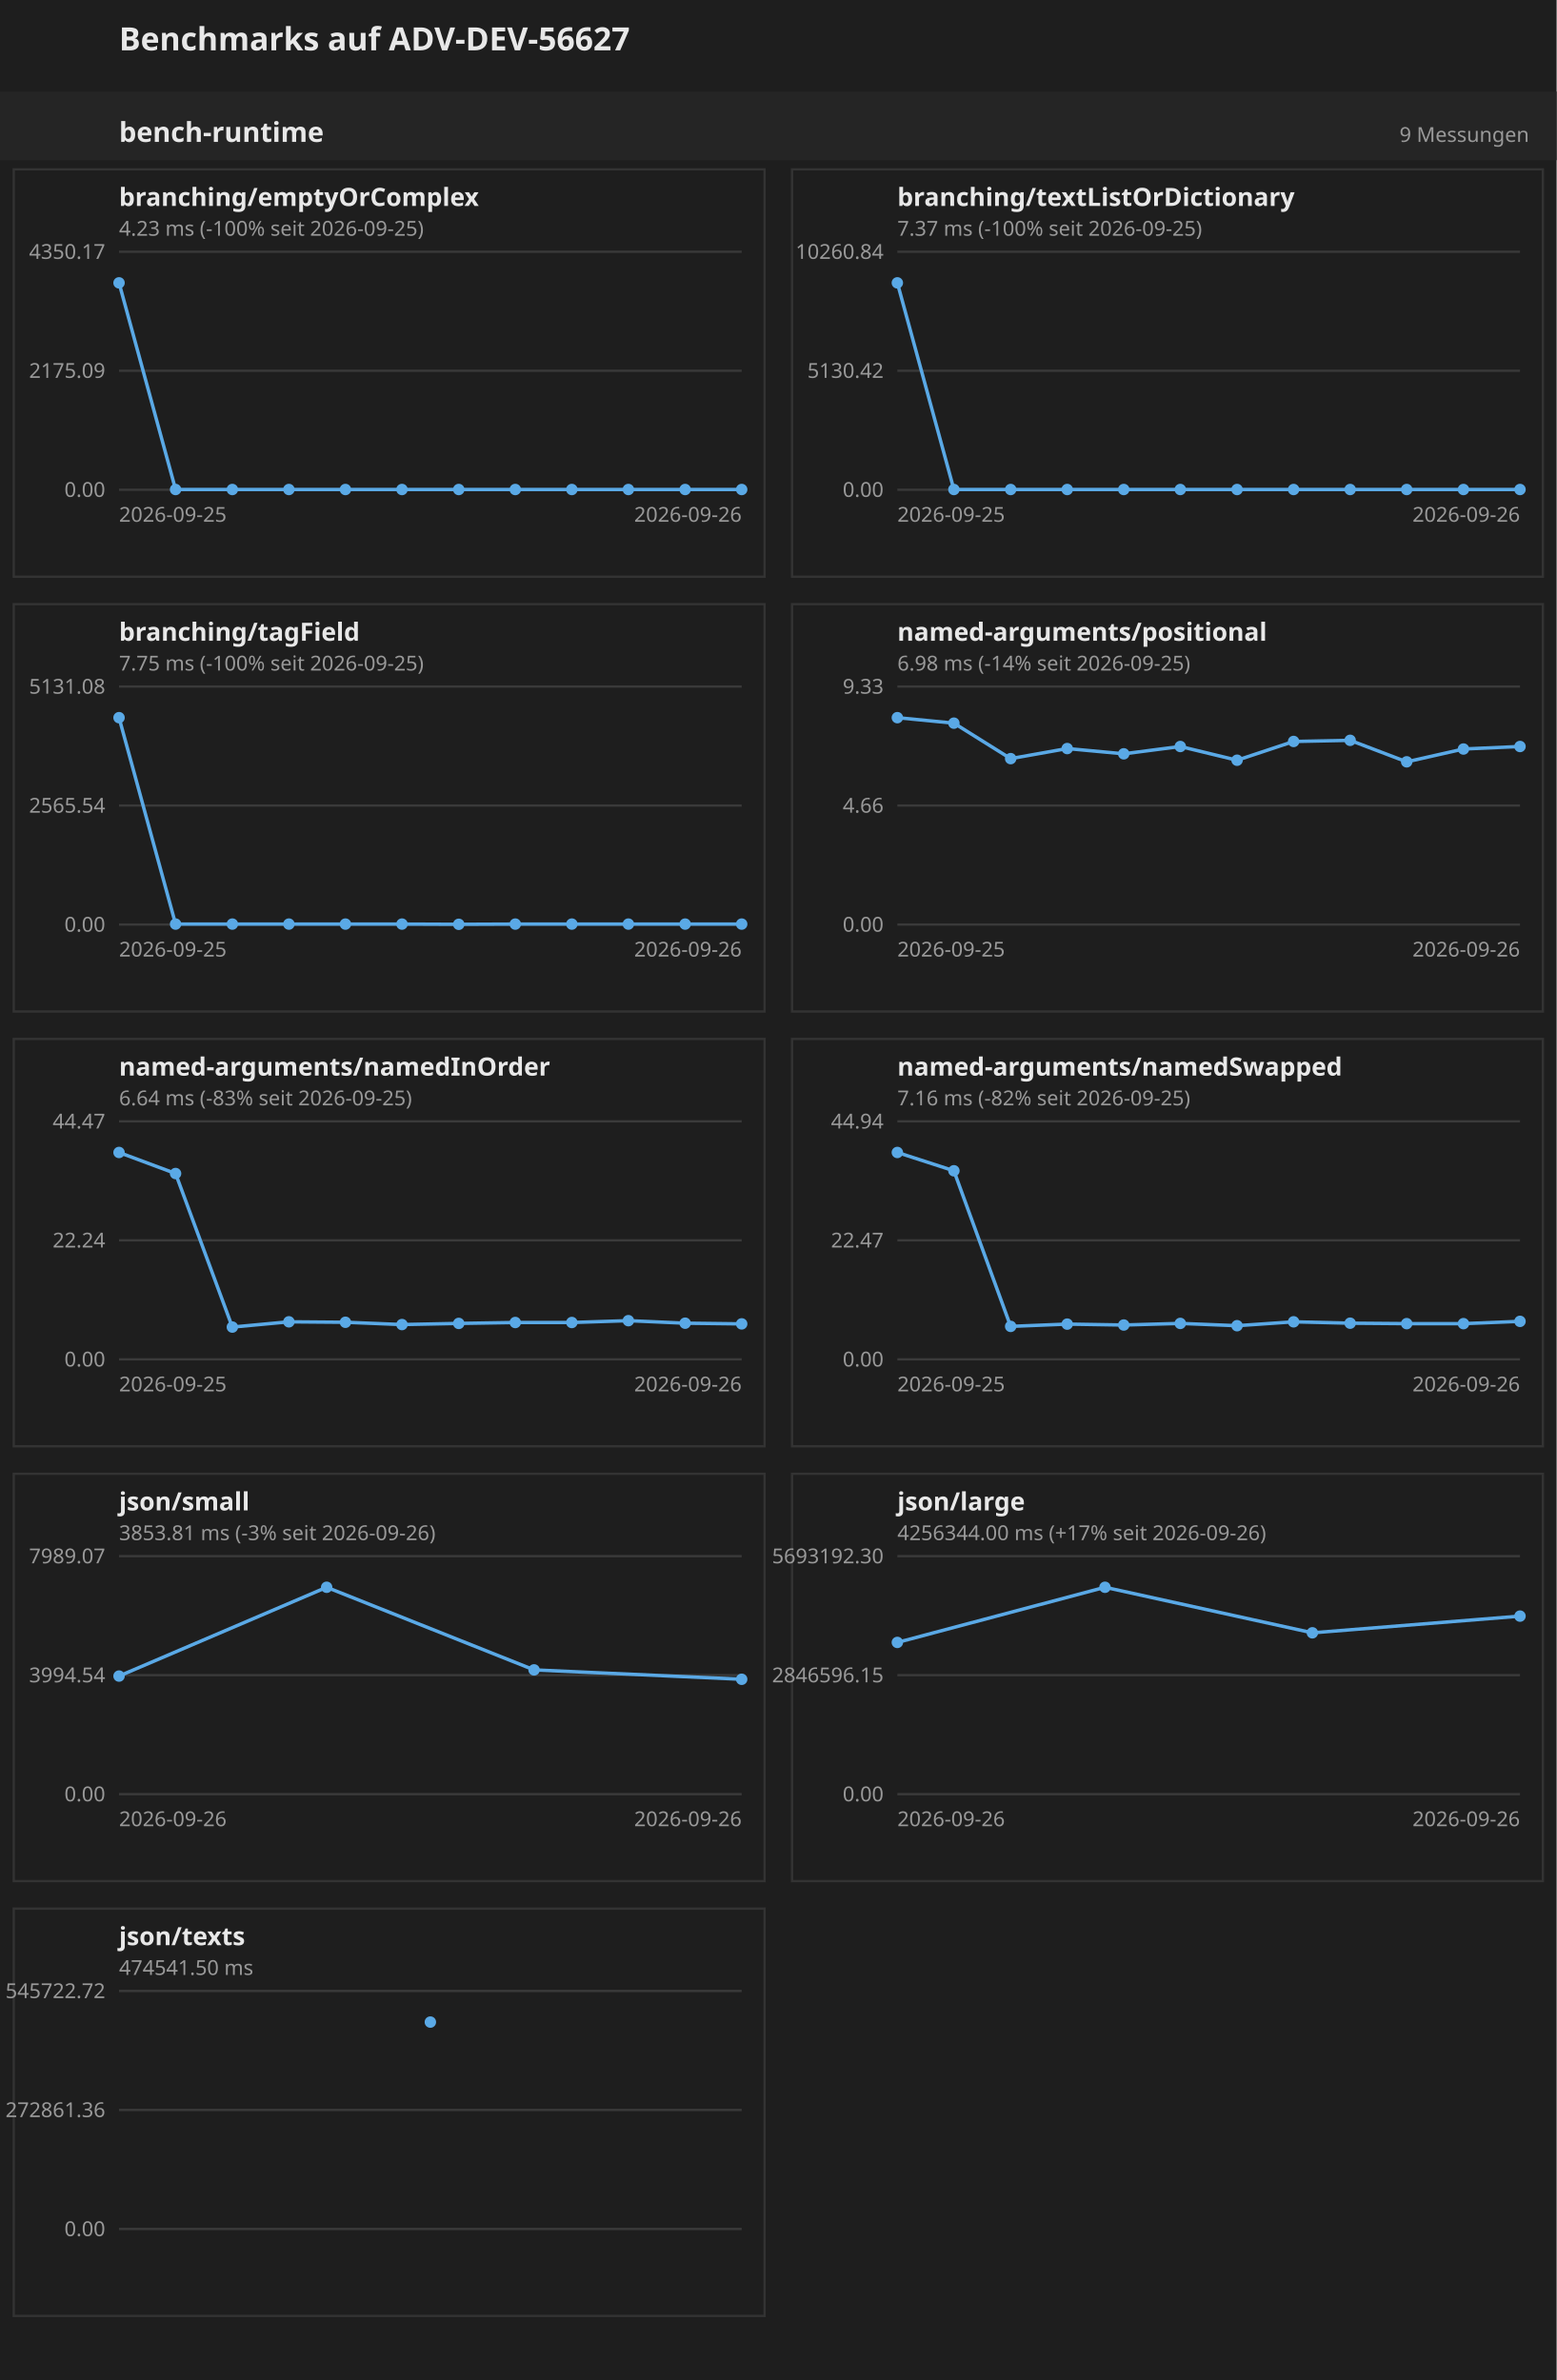
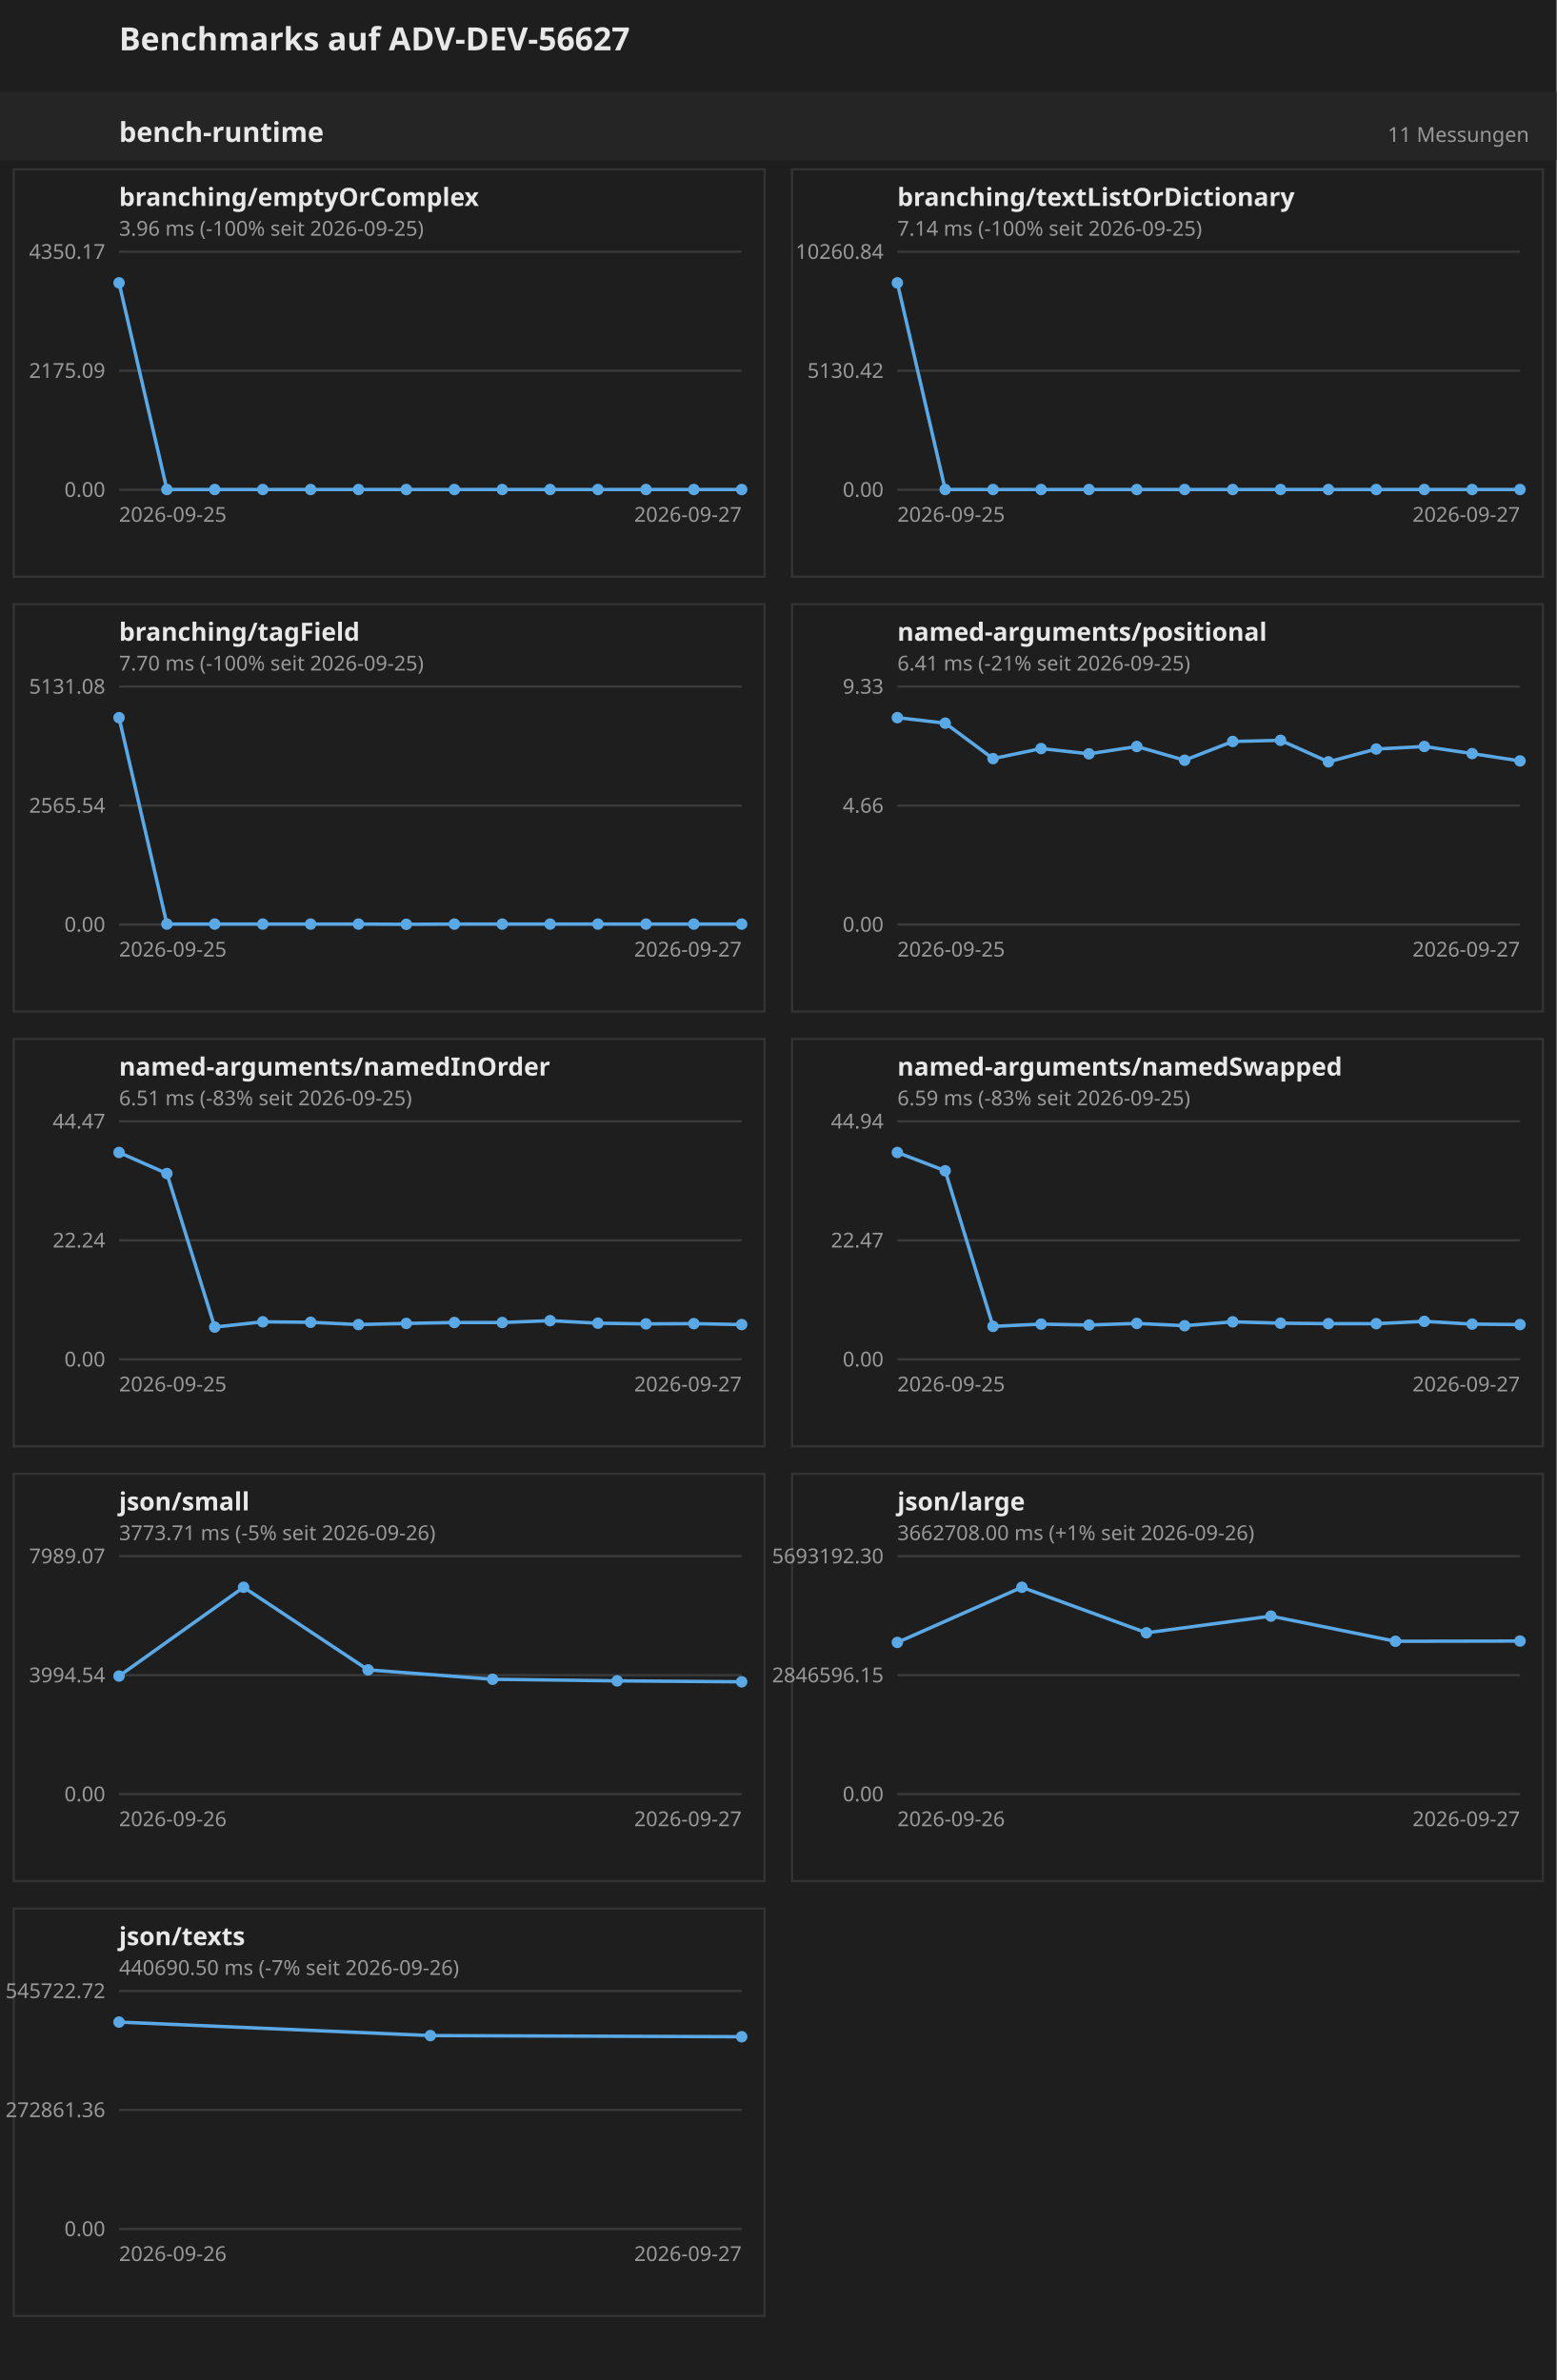
<svg xmlns="http://www.w3.org/2000/svg" width="680" height="1040" font-family="sans-serif">
  <rect width="680" height="1040" fill="#1e1e1e" />
  <text x="52" y="22" font-size="14" font-weight="bold" fill="#e8e8e8">Benchmarks auf ADV-DEV-56627</text>
  <g transform="translate(0 40)">
    <rect x="0" y="0" width="680" height="30" fill="#252525" />
    <text x="52" y="22" font-size="12" font-weight="bold" fill="#e8e8e8">bench-runtime</text>
-     <text x="668" y="22" text-anchor="end" font-size="9" fill="#999">9 Messungen</text>
+     <text x="668" y="22" text-anchor="end" font-size="9" fill="#999">11 Messungen</text>
    <g transform="translate(0 30)">
      <g transform="translate(0 0)">
        <rect x="6" y="4" width="328" height="178" fill="none" stroke="#333" />
        <text x="52" y="20" font-size="11" font-weight="bold" fill="#e8e8e8">branching/emptyOrComplex</text>
-         <text x="52" y="33" font-size="9" fill="#999">4.23 ms (-100% seit 2026-09-25)</text>
+         <text x="52" y="33" font-size="9" fill="#999">3.96 ms (-100% seit 2026-09-25)</text>
        <line x1="52" y1="144.0" x2="324" y2="144.0" stroke="#3a3a3a" />
        <text x="46" y="144.0" text-anchor="end" dominant-baseline="middle" font-size="9" fill="#999">0.00</text>
        <line x1="52" y1="92.0" x2="324" y2="92.0" stroke="#3a3a3a" />
        <text x="46" y="92.0" text-anchor="end" dominant-baseline="middle" font-size="9" fill="#999">2175.09</text>
        <line x1="52" y1="40.0" x2="324" y2="40.0" stroke="#3a3a3a" />
        <text x="46" y="40.0" text-anchor="end" dominant-baseline="middle" font-size="9" fill="#999">4350.17</text>
        <text x="52" y="158" font-size="9" fill="#999">2026-09-25</text>
-         <text x="324" y="158" text-anchor="end" font-size="9" fill="#999">2026-09-26</text>
-         <polyline fill="none" stroke="#5aa9e6" stroke-width="1.5" points="52.0,53.6 76.7,143.9 101.5,143.9 126.2,143.9 150.9,143.9 175.6,143.9 200.4,143.9 225.1,143.9 249.8,143.9 274.5,143.9 299.3,143.9 324.0,143.9" />
-         <circle cx="52.0" cy="53.6" r="2.5" fill="#5aa9e6" />
-         <circle cx="76.7" cy="143.9" r="2.5" fill="#5aa9e6" />
-         <circle cx="101.5" cy="143.9" r="2.5" fill="#5aa9e6" />
-         <circle cx="126.2" cy="143.9" r="2.5" fill="#5aa9e6" />
-         <circle cx="150.9" cy="143.9" r="2.5" fill="#5aa9e6" />
-         <circle cx="175.6" cy="143.9" r="2.5" fill="#5aa9e6" />
-         <circle cx="200.4" cy="143.9" r="2.5" fill="#5aa9e6" />
-         <circle cx="225.1" cy="143.9" r="2.5" fill="#5aa9e6" />
-         <circle cx="249.8" cy="143.9" r="2.5" fill="#5aa9e6" />
-         <circle cx="274.5" cy="143.9" r="2.5" fill="#5aa9e6" />
-         <circle cx="299.3" cy="143.9" r="2.5" fill="#5aa9e6" />
+         <text x="324" y="158" text-anchor="end" font-size="9" fill="#999">2026-09-27</text>
+         <polyline fill="none" stroke="#5aa9e6" stroke-width="1.5" points="52.0,53.6 72.9,143.9 93.8,143.9 114.8,143.9 135.7,143.9 156.6,143.9 177.5,143.9 198.5,143.9 219.4,143.9 240.3,143.9 261.2,143.9 282.2,143.9 303.1,143.9 324.0,143.9" />
+         <circle cx="52.0" cy="53.6" r="2.5" fill="#5aa9e6" />
+         <circle cx="72.9" cy="143.9" r="2.5" fill="#5aa9e6" />
+         <circle cx="93.8" cy="143.9" r="2.5" fill="#5aa9e6" />
+         <circle cx="114.8" cy="143.9" r="2.5" fill="#5aa9e6" />
+         <circle cx="135.7" cy="143.9" r="2.5" fill="#5aa9e6" />
+         <circle cx="156.6" cy="143.9" r="2.5" fill="#5aa9e6" />
+         <circle cx="177.5" cy="143.9" r="2.5" fill="#5aa9e6" />
+         <circle cx="198.5" cy="143.9" r="2.5" fill="#5aa9e6" />
+         <circle cx="219.4" cy="143.9" r="2.5" fill="#5aa9e6" />
+         <circle cx="240.3" cy="143.9" r="2.5" fill="#5aa9e6" />
+         <circle cx="261.2" cy="143.9" r="2.5" fill="#5aa9e6" />
+         <circle cx="282.2" cy="143.9" r="2.5" fill="#5aa9e6" />
+         <circle cx="303.1" cy="143.9" r="2.5" fill="#5aa9e6" />
        <circle cx="324.0" cy="143.9" r="2.5" fill="#5aa9e6" />
      </g>
      <g transform="translate(340 0)">
        <rect x="6" y="4" width="328" height="178" fill="none" stroke="#333" />
        <text x="52" y="20" font-size="11" font-weight="bold" fill="#e8e8e8">branching/textListOrDictionary</text>
-         <text x="52" y="33" font-size="9" fill="#999">7.37 ms (-100% seit 2026-09-25)</text>
+         <text x="52" y="33" font-size="9" fill="#999">7.14 ms (-100% seit 2026-09-25)</text>
        <line x1="52" y1="144.0" x2="324" y2="144.0" stroke="#3a3a3a" />
        <text x="46" y="144.0" text-anchor="end" dominant-baseline="middle" font-size="9" fill="#999">0.00</text>
        <line x1="52" y1="92.0" x2="324" y2="92.0" stroke="#3a3a3a" />
        <text x="46" y="92.0" text-anchor="end" dominant-baseline="middle" font-size="9" fill="#999">5130.42</text>
        <line x1="52" y1="40.0" x2="324" y2="40.0" stroke="#3a3a3a" />
        <text x="46" y="40.0" text-anchor="end" dominant-baseline="middle" font-size="9" fill="#999">10260.84</text>
        <text x="52" y="158" font-size="9" fill="#999">2026-09-25</text>
-         <text x="324" y="158" text-anchor="end" font-size="9" fill="#999">2026-09-26</text>
-         <polyline fill="none" stroke="#5aa9e6" stroke-width="1.5" points="52.0,53.6 76.7,143.9 101.5,143.9 126.2,143.9 150.9,143.9 175.6,143.9 200.4,143.9 225.1,143.9 249.8,143.9 274.5,143.9 299.3,143.9 324.0,143.9" />
-         <circle cx="52.0" cy="53.6" r="2.5" fill="#5aa9e6" />
-         <circle cx="76.7" cy="143.9" r="2.5" fill="#5aa9e6" />
-         <circle cx="101.5" cy="143.9" r="2.5" fill="#5aa9e6" />
-         <circle cx="126.2" cy="143.9" r="2.5" fill="#5aa9e6" />
-         <circle cx="150.9" cy="143.9" r="2.5" fill="#5aa9e6" />
-         <circle cx="175.6" cy="143.9" r="2.5" fill="#5aa9e6" />
-         <circle cx="200.4" cy="143.9" r="2.5" fill="#5aa9e6" />
-         <circle cx="225.1" cy="143.9" r="2.5" fill="#5aa9e6" />
-         <circle cx="249.8" cy="143.9" r="2.5" fill="#5aa9e6" />
-         <circle cx="274.5" cy="143.9" r="2.5" fill="#5aa9e6" />
-         <circle cx="299.3" cy="143.9" r="2.5" fill="#5aa9e6" />
+         <text x="324" y="158" text-anchor="end" font-size="9" fill="#999">2026-09-27</text>
+         <polyline fill="none" stroke="#5aa9e6" stroke-width="1.5" points="52.0,53.6 72.9,143.9 93.8,143.9 114.8,143.9 135.7,143.9 156.6,143.9 177.5,143.9 198.5,143.9 219.4,143.9 240.3,143.9 261.2,143.9 282.2,143.9 303.1,143.9 324.0,143.9" />
+         <circle cx="52.0" cy="53.6" r="2.5" fill="#5aa9e6" />
+         <circle cx="72.9" cy="143.9" r="2.5" fill="#5aa9e6" />
+         <circle cx="93.8" cy="143.9" r="2.5" fill="#5aa9e6" />
+         <circle cx="114.8" cy="143.9" r="2.5" fill="#5aa9e6" />
+         <circle cx="135.7" cy="143.9" r="2.5" fill="#5aa9e6" />
+         <circle cx="156.6" cy="143.9" r="2.5" fill="#5aa9e6" />
+         <circle cx="177.5" cy="143.9" r="2.5" fill="#5aa9e6" />
+         <circle cx="198.5" cy="143.9" r="2.5" fill="#5aa9e6" />
+         <circle cx="219.4" cy="143.9" r="2.5" fill="#5aa9e6" />
+         <circle cx="240.3" cy="143.9" r="2.5" fill="#5aa9e6" />
+         <circle cx="261.2" cy="143.9" r="2.5" fill="#5aa9e6" />
+         <circle cx="282.2" cy="143.9" r="2.5" fill="#5aa9e6" />
+         <circle cx="303.1" cy="143.9" r="2.5" fill="#5aa9e6" />
        <circle cx="324.0" cy="143.9" r="2.5" fill="#5aa9e6" />
      </g>
      <g transform="translate(0 190)">
        <rect x="6" y="4" width="328" height="178" fill="none" stroke="#333" />
        <text x="52" y="20" font-size="11" font-weight="bold" fill="#e8e8e8">branching/tagField</text>
-         <text x="52" y="33" font-size="9" fill="#999">7.75 ms (-100% seit 2026-09-25)</text>
+         <text x="52" y="33" font-size="9" fill="#999">7.70 ms (-100% seit 2026-09-25)</text>
        <line x1="52" y1="144.0" x2="324" y2="144.0" stroke="#3a3a3a" />
        <text x="46" y="144.0" text-anchor="end" dominant-baseline="middle" font-size="9" fill="#999">0.00</text>
        <line x1="52" y1="92.0" x2="324" y2="92.0" stroke="#3a3a3a" />
        <text x="46" y="92.0" text-anchor="end" dominant-baseline="middle" font-size="9" fill="#999">2565.54</text>
        <line x1="52" y1="40.0" x2="324" y2="40.0" stroke="#3a3a3a" />
        <text x="46" y="40.0" text-anchor="end" dominant-baseline="middle" font-size="9" fill="#999">5131.08</text>
        <text x="52" y="158" font-size="9" fill="#999">2026-09-25</text>
-         <text x="324" y="158" text-anchor="end" font-size="9" fill="#999">2026-09-26</text>
-         <polyline fill="none" stroke="#5aa9e6" stroke-width="1.5" points="52.0,53.6 76.7,143.8 101.5,143.8 126.2,143.8 150.9,143.8 175.6,143.8 200.4,143.9 225.1,143.8 249.8,143.8 274.5,143.8 299.3,143.8 324.0,143.8" />
-         <circle cx="52.0" cy="53.6" r="2.5" fill="#5aa9e6" />
-         <circle cx="76.7" cy="143.8" r="2.5" fill="#5aa9e6" />
-         <circle cx="101.5" cy="143.8" r="2.5" fill="#5aa9e6" />
-         <circle cx="126.2" cy="143.8" r="2.5" fill="#5aa9e6" />
-         <circle cx="150.9" cy="143.8" r="2.5" fill="#5aa9e6" />
-         <circle cx="175.6" cy="143.8" r="2.5" fill="#5aa9e6" />
-         <circle cx="200.4" cy="143.9" r="2.5" fill="#5aa9e6" />
-         <circle cx="225.1" cy="143.8" r="2.5" fill="#5aa9e6" />
-         <circle cx="249.8" cy="143.8" r="2.5" fill="#5aa9e6" />
-         <circle cx="274.5" cy="143.8" r="2.5" fill="#5aa9e6" />
-         <circle cx="299.3" cy="143.8" r="2.5" fill="#5aa9e6" />
+         <text x="324" y="158" text-anchor="end" font-size="9" fill="#999">2026-09-27</text>
+         <polyline fill="none" stroke="#5aa9e6" stroke-width="1.5" points="52.0,53.6 72.9,143.8 93.8,143.8 114.8,143.8 135.7,143.8 156.6,143.8 177.5,143.9 198.5,143.8 219.4,143.8 240.3,143.8 261.2,143.8 282.2,143.8 303.1,143.8 324.0,143.8" />
+         <circle cx="52.0" cy="53.6" r="2.5" fill="#5aa9e6" />
+         <circle cx="72.9" cy="143.8" r="2.5" fill="#5aa9e6" />
+         <circle cx="93.8" cy="143.8" r="2.5" fill="#5aa9e6" />
+         <circle cx="114.8" cy="143.8" r="2.5" fill="#5aa9e6" />
+         <circle cx="135.7" cy="143.8" r="2.5" fill="#5aa9e6" />
+         <circle cx="156.6" cy="143.8" r="2.5" fill="#5aa9e6" />
+         <circle cx="177.5" cy="143.9" r="2.5" fill="#5aa9e6" />
+         <circle cx="198.5" cy="143.8" r="2.5" fill="#5aa9e6" />
+         <circle cx="219.4" cy="143.8" r="2.5" fill="#5aa9e6" />
+         <circle cx="240.3" cy="143.8" r="2.5" fill="#5aa9e6" />
+         <circle cx="261.2" cy="143.8" r="2.5" fill="#5aa9e6" />
+         <circle cx="282.2" cy="143.8" r="2.5" fill="#5aa9e6" />
+         <circle cx="303.1" cy="143.8" r="2.5" fill="#5aa9e6" />
        <circle cx="324.0" cy="143.8" r="2.5" fill="#5aa9e6" />
      </g>
      <g transform="translate(340 190)">
        <rect x="6" y="4" width="328" height="178" fill="none" stroke="#333" />
        <text x="52" y="20" font-size="11" font-weight="bold" fill="#e8e8e8">named-arguments/positional</text>
-         <text x="52" y="33" font-size="9" fill="#999">6.98 ms (-14% seit 2026-09-25)</text>
+         <text x="52" y="33" font-size="9" fill="#999">6.41 ms (-21% seit 2026-09-25)</text>
        <line x1="52" y1="144.0" x2="324" y2="144.0" stroke="#3a3a3a" />
        <text x="46" y="144.0" text-anchor="end" dominant-baseline="middle" font-size="9" fill="#999">0.00</text>
        <line x1="52" y1="92.0" x2="324" y2="92.0" stroke="#3a3a3a" />
        <text x="46" y="92.0" text-anchor="end" dominant-baseline="middle" font-size="9" fill="#999">4.66</text>
        <line x1="52" y1="40.0" x2="324" y2="40.0" stroke="#3a3a3a" />
        <text x="46" y="40.0" text-anchor="end" dominant-baseline="middle" font-size="9" fill="#999">9.33</text>
        <text x="52" y="158" font-size="9" fill="#999">2026-09-25</text>
-         <text x="324" y="158" text-anchor="end" font-size="9" fill="#999">2026-09-26</text>
-         <polyline fill="none" stroke="#5aa9e6" stroke-width="1.5" points="52.0,53.6 76.7,56.0 101.5,71.5 126.2,67.1 150.9,69.4 175.6,66.2 200.4,72.2 225.1,64.0 249.8,63.5 274.5,72.9 299.3,67.3 324.0,66.2" />
-         <circle cx="52.0" cy="53.6" r="2.5" fill="#5aa9e6" />
-         <circle cx="76.7" cy="56.0" r="2.5" fill="#5aa9e6" />
-         <circle cx="101.5" cy="71.5" r="2.5" fill="#5aa9e6" />
-         <circle cx="126.2" cy="67.1" r="2.5" fill="#5aa9e6" />
-         <circle cx="150.9" cy="69.4" r="2.5" fill="#5aa9e6" />
-         <circle cx="175.6" cy="66.2" r="2.5" fill="#5aa9e6" />
-         <circle cx="200.4" cy="72.2" r="2.5" fill="#5aa9e6" />
-         <circle cx="225.1" cy="64.0" r="2.5" fill="#5aa9e6" />
-         <circle cx="249.8" cy="63.5" r="2.5" fill="#5aa9e6" />
-         <circle cx="274.5" cy="72.9" r="2.5" fill="#5aa9e6" />
-         <circle cx="299.3" cy="67.3" r="2.5" fill="#5aa9e6" />
-         <circle cx="324.0" cy="66.2" r="2.5" fill="#5aa9e6" />
+         <text x="324" y="158" text-anchor="end" font-size="9" fill="#999">2026-09-27</text>
+         <polyline fill="none" stroke="#5aa9e6" stroke-width="1.5" points="52.0,53.6 72.9,56.0 93.8,71.5 114.8,67.1 135.7,69.4 156.6,66.2 177.5,72.2 198.5,64.0 219.4,63.5 240.3,72.9 261.2,67.3 282.2,66.2 303.1,69.3 324.0,72.5" />
+         <circle cx="52.0" cy="53.6" r="2.5" fill="#5aa9e6" />
+         <circle cx="72.9" cy="56.0" r="2.5" fill="#5aa9e6" />
+         <circle cx="93.8" cy="71.5" r="2.5" fill="#5aa9e6" />
+         <circle cx="114.8" cy="67.1" r="2.5" fill="#5aa9e6" />
+         <circle cx="135.7" cy="69.4" r="2.5" fill="#5aa9e6" />
+         <circle cx="156.6" cy="66.2" r="2.5" fill="#5aa9e6" />
+         <circle cx="177.5" cy="72.2" r="2.5" fill="#5aa9e6" />
+         <circle cx="198.5" cy="64.0" r="2.5" fill="#5aa9e6" />
+         <circle cx="219.4" cy="63.5" r="2.5" fill="#5aa9e6" />
+         <circle cx="240.3" cy="72.9" r="2.5" fill="#5aa9e6" />
+         <circle cx="261.2" cy="67.3" r="2.5" fill="#5aa9e6" />
+         <circle cx="282.2" cy="66.2" r="2.5" fill="#5aa9e6" />
+         <circle cx="303.1" cy="69.3" r="2.5" fill="#5aa9e6" />
+         <circle cx="324.0" cy="72.5" r="2.5" fill="#5aa9e6" />
      </g>
      <g transform="translate(0 380)">
        <rect x="6" y="4" width="328" height="178" fill="none" stroke="#333" />
        <text x="52" y="20" font-size="11" font-weight="bold" fill="#e8e8e8">named-arguments/namedInOrder</text>
-         <text x="52" y="33" font-size="9" fill="#999">6.64 ms (-83% seit 2026-09-25)</text>
+         <text x="52" y="33" font-size="9" fill="#999">6.51 ms (-83% seit 2026-09-25)</text>
        <line x1="52" y1="144.0" x2="324" y2="144.0" stroke="#3a3a3a" />
        <text x="46" y="144.0" text-anchor="end" dominant-baseline="middle" font-size="9" fill="#999">0.00</text>
        <line x1="52" y1="92.0" x2="324" y2="92.0" stroke="#3a3a3a" />
        <text x="46" y="92.0" text-anchor="end" dominant-baseline="middle" font-size="9" fill="#999">22.24</text>
        <line x1="52" y1="40.0" x2="324" y2="40.0" stroke="#3a3a3a" />
        <text x="46" y="40.0" text-anchor="end" dominant-baseline="middle" font-size="9" fill="#999">44.47</text>
        <text x="52" y="158" font-size="9" fill="#999">2026-09-25</text>
-         <text x="324" y="158" text-anchor="end" font-size="9" fill="#999">2026-09-26</text>
-         <polyline fill="none" stroke="#5aa9e6" stroke-width="1.5" points="52.0,53.6 76.7,62.8 101.5,129.9 126.2,127.6 150.9,127.8 175.6,128.8 200.4,128.3 225.1,127.9 249.8,127.9 274.5,127.1 299.3,128.2 324.0,128.5" />
-         <circle cx="52.0" cy="53.6" r="2.5" fill="#5aa9e6" />
-         <circle cx="76.7" cy="62.8" r="2.5" fill="#5aa9e6" />
-         <circle cx="101.5" cy="129.9" r="2.5" fill="#5aa9e6" />
-         <circle cx="126.2" cy="127.6" r="2.5" fill="#5aa9e6" />
-         <circle cx="150.9" cy="127.8" r="2.5" fill="#5aa9e6" />
-         <circle cx="175.6" cy="128.8" r="2.5" fill="#5aa9e6" />
-         <circle cx="200.4" cy="128.3" r="2.5" fill="#5aa9e6" />
-         <circle cx="225.1" cy="127.9" r="2.5" fill="#5aa9e6" />
-         <circle cx="249.8" cy="127.9" r="2.5" fill="#5aa9e6" />
-         <circle cx="274.5" cy="127.1" r="2.5" fill="#5aa9e6" />
-         <circle cx="299.3" cy="128.2" r="2.5" fill="#5aa9e6" />
-         <circle cx="324.0" cy="128.5" r="2.5" fill="#5aa9e6" />
+         <text x="324" y="158" text-anchor="end" font-size="9" fill="#999">2026-09-27</text>
+         <polyline fill="none" stroke="#5aa9e6" stroke-width="1.5" points="52.0,53.6 72.9,62.8 93.8,129.9 114.8,127.6 135.7,127.8 156.6,128.8 177.5,128.3 198.5,127.9 219.4,127.9 240.3,127.1 261.2,128.2 282.2,128.5 303.1,128.4 324.0,128.8" />
+         <circle cx="52.0" cy="53.6" r="2.5" fill="#5aa9e6" />
+         <circle cx="72.9" cy="62.8" r="2.5" fill="#5aa9e6" />
+         <circle cx="93.8" cy="129.9" r="2.5" fill="#5aa9e6" />
+         <circle cx="114.8" cy="127.6" r="2.5" fill="#5aa9e6" />
+         <circle cx="135.7" cy="127.8" r="2.5" fill="#5aa9e6" />
+         <circle cx="156.6" cy="128.8" r="2.5" fill="#5aa9e6" />
+         <circle cx="177.5" cy="128.3" r="2.5" fill="#5aa9e6" />
+         <circle cx="198.5" cy="127.9" r="2.5" fill="#5aa9e6" />
+         <circle cx="219.4" cy="127.9" r="2.5" fill="#5aa9e6" />
+         <circle cx="240.3" cy="127.1" r="2.5" fill="#5aa9e6" />
+         <circle cx="261.2" cy="128.2" r="2.5" fill="#5aa9e6" />
+         <circle cx="282.2" cy="128.5" r="2.5" fill="#5aa9e6" />
+         <circle cx="303.1" cy="128.4" r="2.5" fill="#5aa9e6" />
+         <circle cx="324.0" cy="128.8" r="2.5" fill="#5aa9e6" />
      </g>
      <g transform="translate(340 380)">
        <rect x="6" y="4" width="328" height="178" fill="none" stroke="#333" />
        <text x="52" y="20" font-size="11" font-weight="bold" fill="#e8e8e8">named-arguments/namedSwapped</text>
-         <text x="52" y="33" font-size="9" fill="#999">7.16 ms (-82% seit 2026-09-25)</text>
+         <text x="52" y="33" font-size="9" fill="#999">6.59 ms (-83% seit 2026-09-25)</text>
        <line x1="52" y1="144.0" x2="324" y2="144.0" stroke="#3a3a3a" />
        <text x="46" y="144.0" text-anchor="end" dominant-baseline="middle" font-size="9" fill="#999">0.00</text>
        <line x1="52" y1="92.0" x2="324" y2="92.0" stroke="#3a3a3a" />
        <text x="46" y="92.0" text-anchor="end" dominant-baseline="middle" font-size="9" fill="#999">22.47</text>
        <line x1="52" y1="40.0" x2="324" y2="40.0" stroke="#3a3a3a" />
        <text x="46" y="40.0" text-anchor="end" dominant-baseline="middle" font-size="9" fill="#999">44.94</text>
        <text x="52" y="158" font-size="9" fill="#999">2026-09-25</text>
-         <text x="324" y="158" text-anchor="end" font-size="9" fill="#999">2026-09-26</text>
-         <polyline fill="none" stroke="#5aa9e6" stroke-width="1.5" points="52.0,53.6 76.7,61.6 101.5,129.6 126.2,128.6 150.9,129.0 175.6,128.3 200.4,129.3 225.1,127.6 249.8,128.2 274.5,128.4 299.3,128.4 324.0,127.4" />
-         <circle cx="52.0" cy="53.6" r="2.5" fill="#5aa9e6" />
-         <circle cx="76.7" cy="61.6" r="2.5" fill="#5aa9e6" />
-         <circle cx="101.5" cy="129.6" r="2.5" fill="#5aa9e6" />
-         <circle cx="126.2" cy="128.6" r="2.5" fill="#5aa9e6" />
-         <circle cx="150.9" cy="129.0" r="2.5" fill="#5aa9e6" />
-         <circle cx="175.6" cy="128.3" r="2.5" fill="#5aa9e6" />
-         <circle cx="200.4" cy="129.3" r="2.5" fill="#5aa9e6" />
-         <circle cx="225.1" cy="127.6" r="2.5" fill="#5aa9e6" />
-         <circle cx="249.8" cy="128.2" r="2.5" fill="#5aa9e6" />
-         <circle cx="274.5" cy="128.4" r="2.5" fill="#5aa9e6" />
-         <circle cx="299.3" cy="128.4" r="2.5" fill="#5aa9e6" />
-         <circle cx="324.0" cy="127.4" r="2.5" fill="#5aa9e6" />
+         <text x="324" y="158" text-anchor="end" font-size="9" fill="#999">2026-09-27</text>
+         <polyline fill="none" stroke="#5aa9e6" stroke-width="1.5" points="52.0,53.6 72.9,61.6 93.8,129.6 114.8,128.6 135.7,129.0 156.6,128.3 177.5,129.3 198.5,127.6 219.4,128.2 240.3,128.4 261.2,128.4 282.2,127.4 303.1,128.6 324.0,128.8" />
+         <circle cx="52.0" cy="53.6" r="2.5" fill="#5aa9e6" />
+         <circle cx="72.9" cy="61.6" r="2.5" fill="#5aa9e6" />
+         <circle cx="93.8" cy="129.6" r="2.5" fill="#5aa9e6" />
+         <circle cx="114.8" cy="128.6" r="2.5" fill="#5aa9e6" />
+         <circle cx="135.7" cy="129.0" r="2.5" fill="#5aa9e6" />
+         <circle cx="156.6" cy="128.3" r="2.5" fill="#5aa9e6" />
+         <circle cx="177.5" cy="129.3" r="2.5" fill="#5aa9e6" />
+         <circle cx="198.5" cy="127.6" r="2.5" fill="#5aa9e6" />
+         <circle cx="219.4" cy="128.2" r="2.5" fill="#5aa9e6" />
+         <circle cx="240.3" cy="128.4" r="2.5" fill="#5aa9e6" />
+         <circle cx="261.2" cy="128.4" r="2.5" fill="#5aa9e6" />
+         <circle cx="282.2" cy="127.4" r="2.5" fill="#5aa9e6" />
+         <circle cx="303.1" cy="128.6" r="2.5" fill="#5aa9e6" />
+         <circle cx="324.0" cy="128.8" r="2.5" fill="#5aa9e6" />
      </g>
      <g transform="translate(0 570)">
        <rect x="6" y="4" width="328" height="178" fill="none" stroke="#333" />
        <text x="52" y="20" font-size="11" font-weight="bold" fill="#e8e8e8">json/small</text>
-         <text x="52" y="33" font-size="9" fill="#999">3853.81 ms (-3% seit 2026-09-26)</text>
+         <text x="52" y="33" font-size="9" fill="#999">3773.71 ms (-5% seit 2026-09-26)</text>
        <line x1="52" y1="144.0" x2="324" y2="144.0" stroke="#3a3a3a" />
        <text x="46" y="144.0" text-anchor="end" dominant-baseline="middle" font-size="9" fill="#999">0.00</text>
        <line x1="52" y1="92.0" x2="324" y2="92.0" stroke="#3a3a3a" />
        <text x="46" y="92.0" text-anchor="end" dominant-baseline="middle" font-size="9" fill="#999">3994.54</text>
        <line x1="52" y1="40.0" x2="324" y2="40.0" stroke="#3a3a3a" />
        <text x="46" y="40.0" text-anchor="end" dominant-baseline="middle" font-size="9" fill="#999">7989.07</text>
        <text x="52" y="158" font-size="9" fill="#999">2026-09-26</text>
-         <text x="324" y="158" text-anchor="end" font-size="9" fill="#999">2026-09-26</text>
-         <polyline fill="none" stroke="#5aa9e6" stroke-width="1.5" points="52.0,92.4 142.7,53.6 233.3,89.7 324.0,93.8" />
+         <text x="324" y="158" text-anchor="end" font-size="9" fill="#999">2026-09-27</text>
+         <polyline fill="none" stroke="#5aa9e6" stroke-width="1.5" points="52.0,92.4 106.4,53.6 160.8,89.7 215.2,93.8 269.6,94.5 324.0,94.9" />
        <circle cx="52.0" cy="92.4" r="2.5" fill="#5aa9e6" />
-         <circle cx="142.7" cy="53.6" r="2.5" fill="#5aa9e6" />
-         <circle cx="233.3" cy="89.7" r="2.5" fill="#5aa9e6" />
-         <circle cx="324.0" cy="93.8" r="2.5" fill="#5aa9e6" />
+         <circle cx="106.4" cy="53.6" r="2.5" fill="#5aa9e6" />
+         <circle cx="160.8" cy="89.7" r="2.5" fill="#5aa9e6" />
+         <circle cx="215.2" cy="93.8" r="2.5" fill="#5aa9e6" />
+         <circle cx="269.6" cy="94.5" r="2.5" fill="#5aa9e6" />
+         <circle cx="324.0" cy="94.9" r="2.5" fill="#5aa9e6" />
      </g>
      <g transform="translate(340 570)">
        <rect x="6" y="4" width="328" height="178" fill="none" stroke="#333" />
        <text x="52" y="20" font-size="11" font-weight="bold" fill="#e8e8e8">json/large</text>
-         <text x="52" y="33" font-size="9" fill="#999">4256344.00 ms (+17% seit 2026-09-26)</text>
+         <text x="52" y="33" font-size="9" fill="#999">3662708.00 ms (+1% seit 2026-09-26)</text>
        <line x1="52" y1="144.0" x2="324" y2="144.0" stroke="#3a3a3a" />
        <text x="46" y="144.0" text-anchor="end" dominant-baseline="middle" font-size="9" fill="#999">0.00</text>
        <line x1="52" y1="92.0" x2="324" y2="92.0" stroke="#3a3a3a" />
        <text x="46" y="92.0" text-anchor="end" dominant-baseline="middle" font-size="9" fill="#999">2846596.15</text>
        <line x1="52" y1="40.0" x2="324" y2="40.0" stroke="#3a3a3a" />
        <text x="46" y="40.0" text-anchor="end" dominant-baseline="middle" font-size="9" fill="#999">5693192.30</text>
        <text x="52" y="158" font-size="9" fill="#999">2026-09-26</text>
-         <text x="324" y="158" text-anchor="end" font-size="9" fill="#999">2026-09-26</text>
-         <polyline fill="none" stroke="#5aa9e6" stroke-width="1.5" points="52.0,77.7 142.7,53.6 233.3,73.5 324.0,66.2" />
+         <text x="324" y="158" text-anchor="end" font-size="9" fill="#999">2026-09-27</text>
+         <polyline fill="none" stroke="#5aa9e6" stroke-width="1.5" points="52.0,77.7 106.4,53.6 160.8,73.5 215.2,66.2 269.6,77.2 324.0,77.1" />
        <circle cx="52.0" cy="77.7" r="2.5" fill="#5aa9e6" />
-         <circle cx="142.7" cy="53.6" r="2.5" fill="#5aa9e6" />
-         <circle cx="233.3" cy="73.5" r="2.5" fill="#5aa9e6" />
-         <circle cx="324.0" cy="66.2" r="2.5" fill="#5aa9e6" />
+         <circle cx="106.4" cy="53.6" r="2.5" fill="#5aa9e6" />
+         <circle cx="160.8" cy="73.5" r="2.5" fill="#5aa9e6" />
+         <circle cx="215.2" cy="66.2" r="2.5" fill="#5aa9e6" />
+         <circle cx="269.6" cy="77.2" r="2.5" fill="#5aa9e6" />
+         <circle cx="324.0" cy="77.1" r="2.5" fill="#5aa9e6" />
      </g>
      <g transform="translate(0 760)">
        <rect x="6" y="4" width="328" height="178" fill="none" stroke="#333" />
        <text x="52" y="20" font-size="11" font-weight="bold" fill="#e8e8e8">json/texts</text>
-         <text x="52" y="33" font-size="9" fill="#999">474541.50 ms</text>
+         <text x="52" y="33" font-size="9" fill="#999">440690.50 ms (-7% seit 2026-09-26)</text>
        <line x1="52" y1="144.0" x2="324" y2="144.0" stroke="#3a3a3a" />
        <text x="46" y="144.0" text-anchor="end" dominant-baseline="middle" font-size="9" fill="#999">0.00</text>
        <line x1="52" y1="92.0" x2="324" y2="92.0" stroke="#3a3a3a" />
        <text x="46" y="92.0" text-anchor="end" dominant-baseline="middle" font-size="9" fill="#999">272861.36</text>
        <line x1="52" y1="40.0" x2="324" y2="40.0" stroke="#3a3a3a" />
        <text x="46" y="40.0" text-anchor="end" dominant-baseline="middle" font-size="9" fill="#999">545722.72</text>
-         <polyline fill="none" stroke="#5aa9e6" stroke-width="1.5" points="188.0,53.6" />
-         <circle cx="188.0" cy="53.6" r="2.5" fill="#5aa9e6" />
+         <text x="52" y="158" font-size="9" fill="#999">2026-09-26</text>
+         <text x="324" y="158" text-anchor="end" font-size="9" fill="#999">2026-09-27</text>
+         <polyline fill="none" stroke="#5aa9e6" stroke-width="1.5" points="52.0,53.6 188.0,59.5 324.0,60.0" />
+         <circle cx="52.0" cy="53.6" r="2.5" fill="#5aa9e6" />
+         <circle cx="188.0" cy="59.5" r="2.5" fill="#5aa9e6" />
+         <circle cx="324.0" cy="60.0" r="2.5" fill="#5aa9e6" />
      </g>
    </g>
  </g>
</svg>
